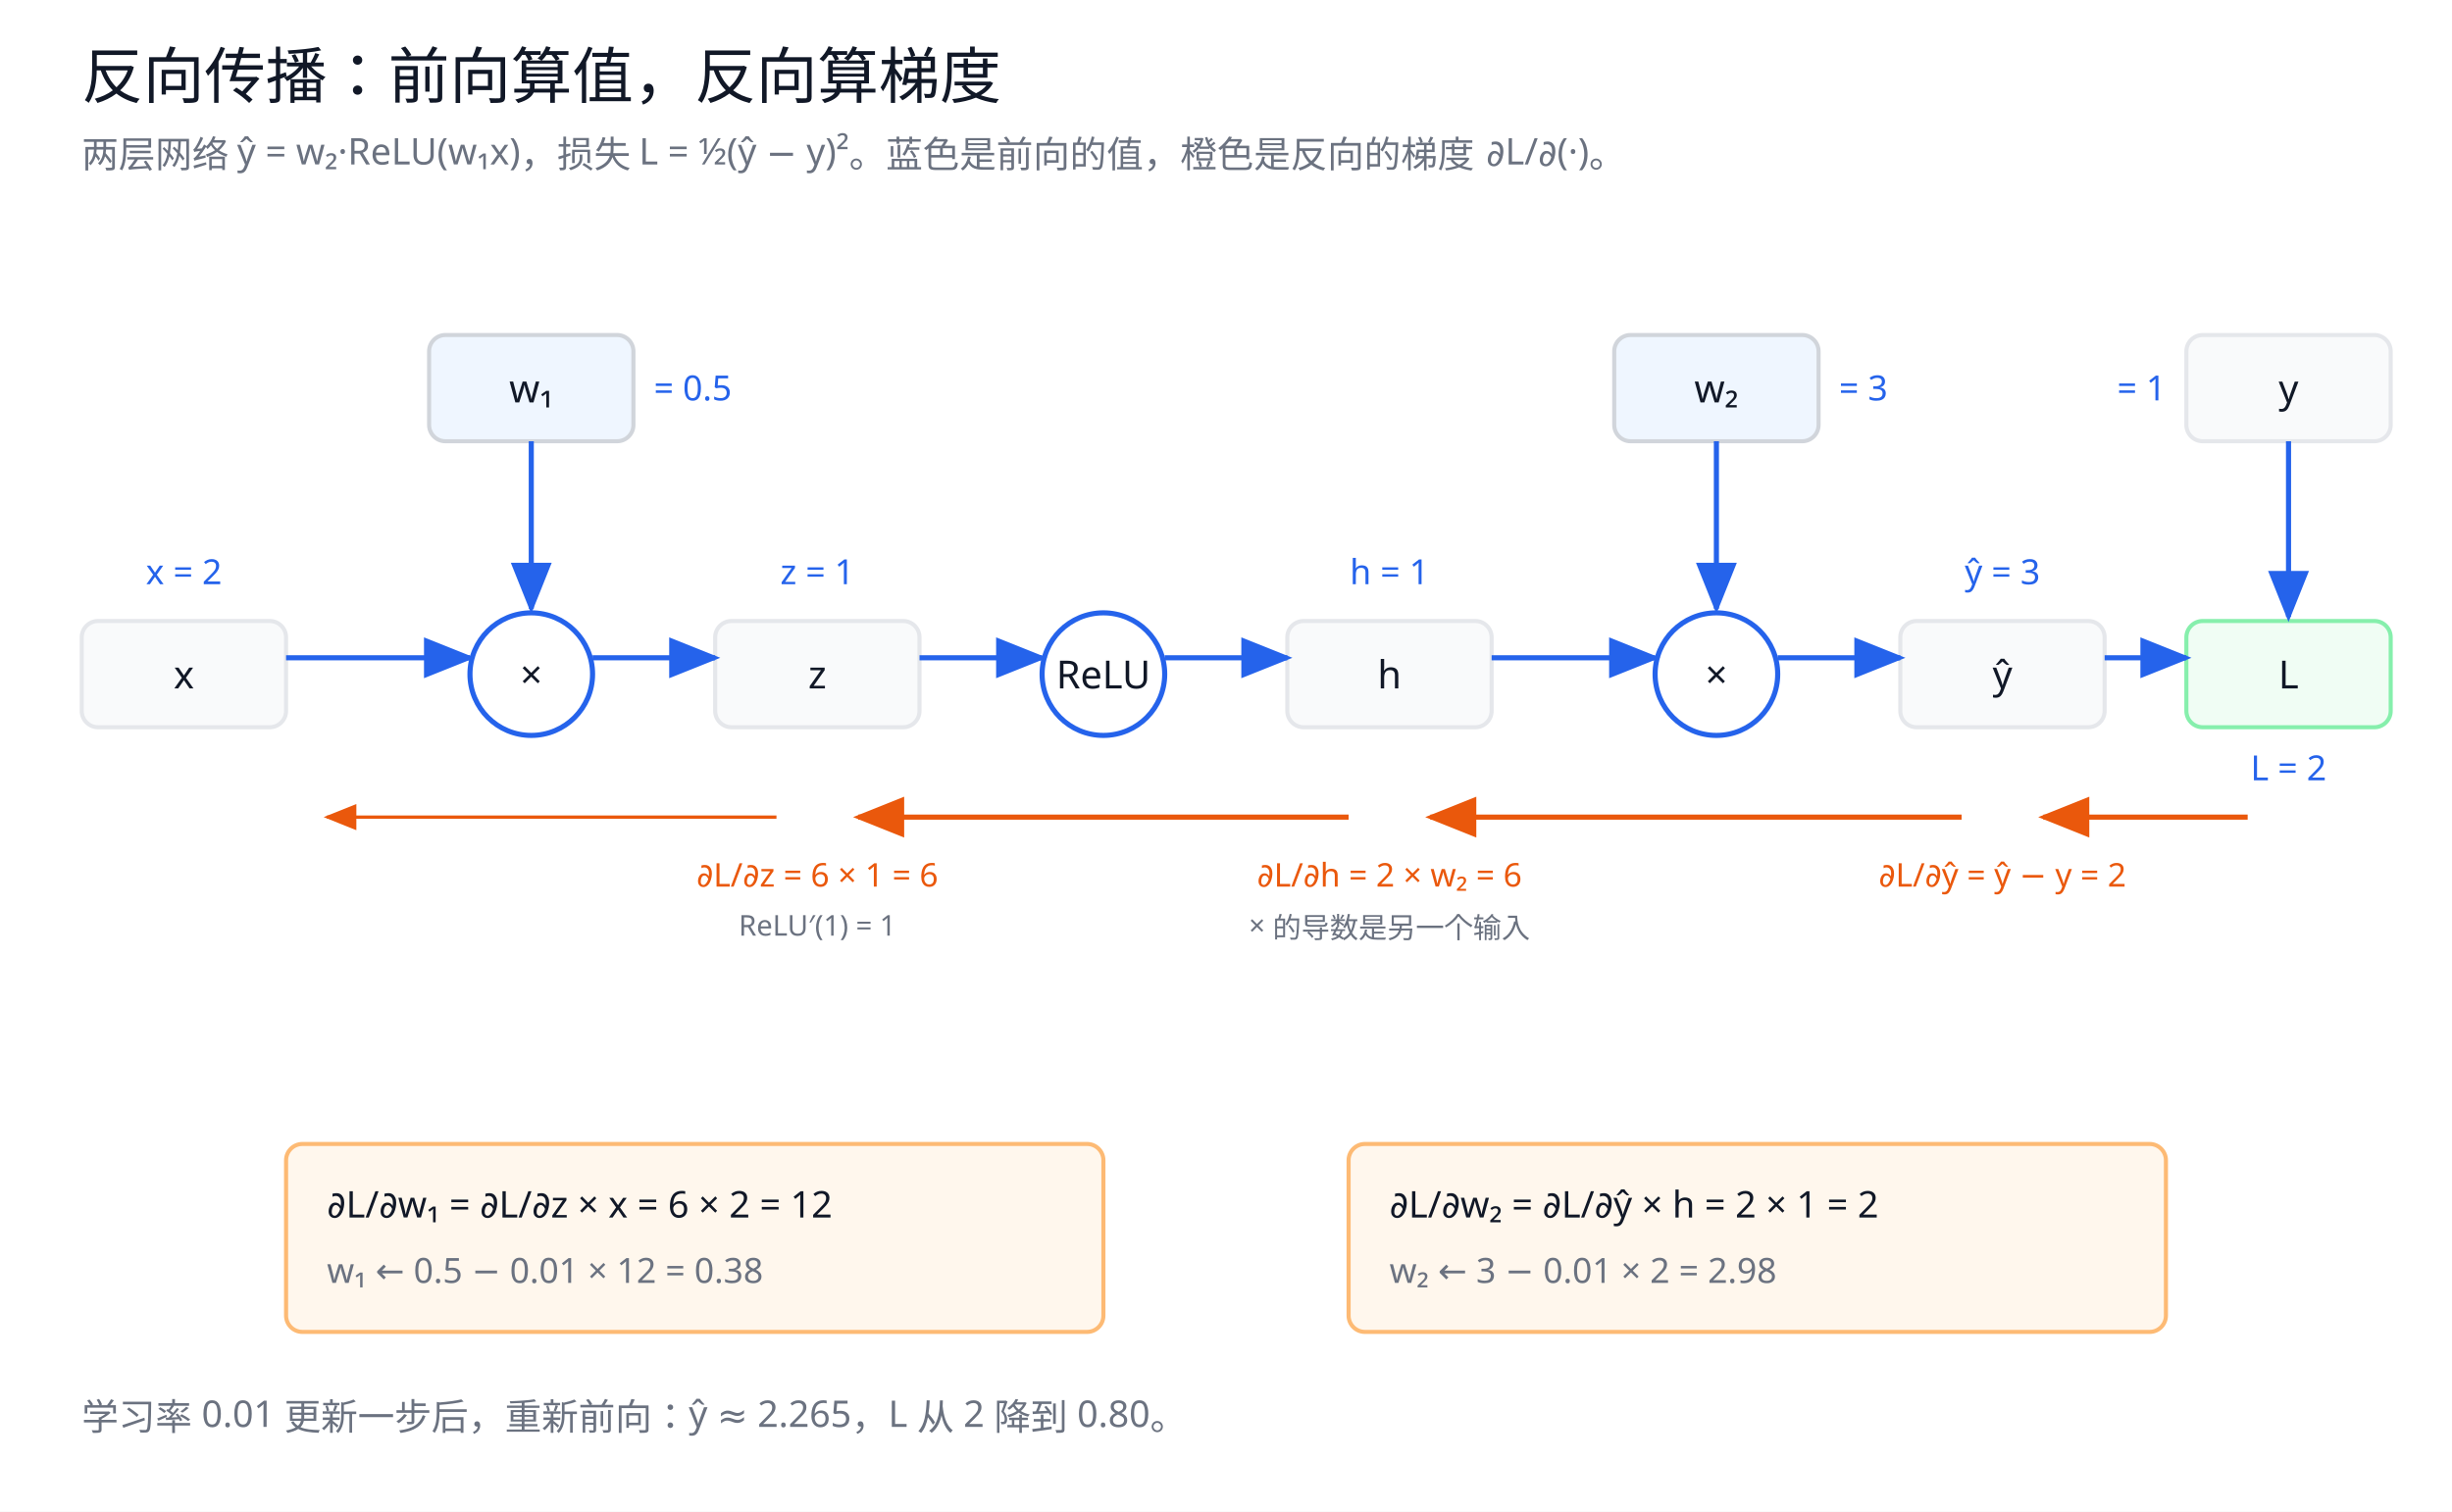
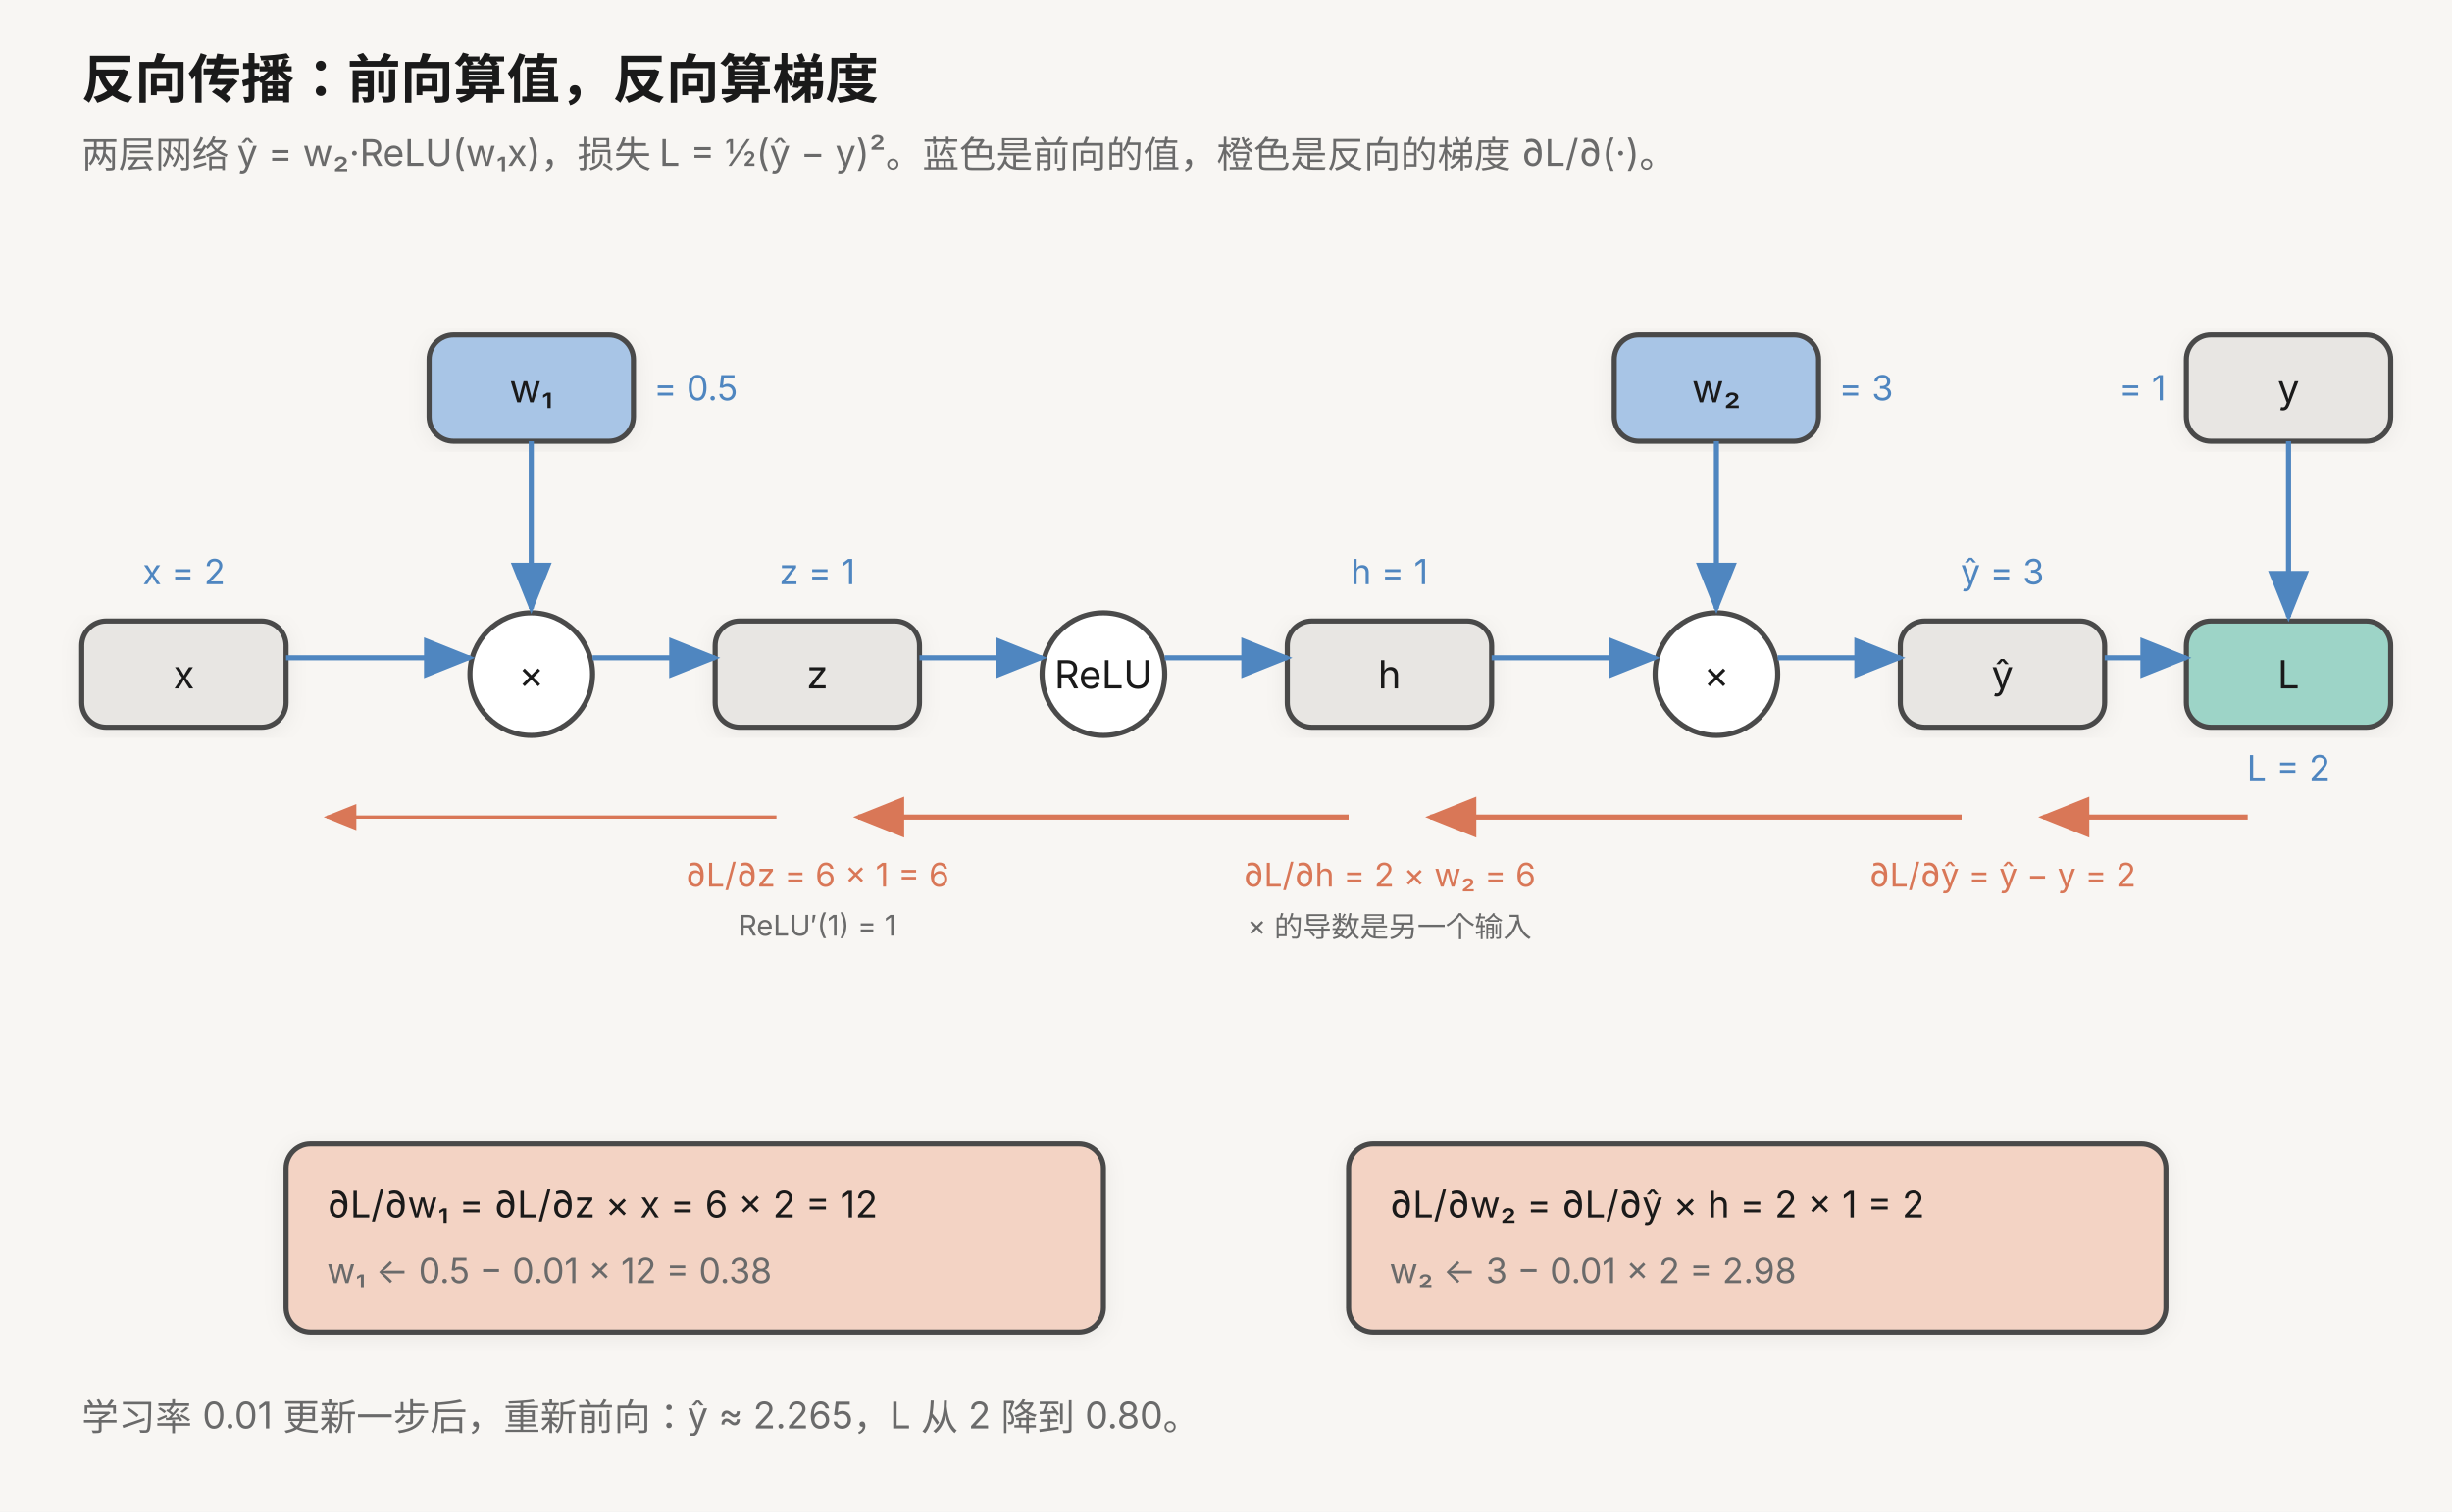
<svg xmlns="http://www.w3.org/2000/svg" width="1200" height="740" viewBox="0 0 1200 740">
-   <style>text{font-family:'Microsoft YaHei','SimHei',sans-serif}</style>
+   <style>text{font-family:-apple-system,'Segoe UI','PingFang SC','Microsoft YaHei','SimHei',sans-serif}</style>
  <defs>
    <marker id="arrow" markerWidth="10" markerHeight="8" refX="9" refY="4" orient="auto">
-       <path d="M0 0L10 4L0 8Z" fill="#2563eb" />
+       <path d="M0 0L10 4L0 8Z" fill="#4f86c0" />
    </marker>
    <marker id="arrow-o" markerWidth="10" markerHeight="8" refX="9" refY="4" orient="auto">
-       <path d="M0 0L10 4L0 8Z" fill="#ea580c" />
+       <path d="M0 0L10 4L0 8Z" fill="#d97757" />
    </marker>
+     <marker id="arrow-clay" markerWidth="10" markerHeight="8" refX="9" refY="4" orient="auto">
+       <path d="M0 0L10 4L0 8Z" fill="#d97757" />
+     </marker>
+     <filter id="soft">
+       <feDropShadow dx="0" dy="2" stdDeviation="5" flood-color="#000" flood-opacity="0.06" />
+     </filter>
  </defs>
-   <rect width="1200" height="740" fill="#ffffff" />
-   <text x="40.0" y="48.0" font-size="30" fill="#111827" text-anchor="start">反向传播：前向算值，反向算梯度</text>
-   <text x="40.0" y="82.0" font-size="18" fill="#6b7280" text-anchor="start">两层网络 ŷ = w₂·ReLU(w₁x)，损失 L = ½(ŷ − y)²。蓝色是前向的值，橙色是反向的梯度 ∂L/∂(·)。</text>
-   <rect x="40" y="304" width="100" height="52" rx="8" fill="#f9fafb" stroke="#e5e7eb" stroke-width="2" />
-   <text x="90.0" y="337.0" font-size="19" fill="#111827" text-anchor="middle">x</text>
-   <circle cx="260" cy="330" r="30" fill="#ffffff" stroke="#2563eb" stroke-width="2.5" />
-   <text x="260.0" y="337.0" font-size="19" fill="#111827" text-anchor="middle">×</text>
-   <rect x="350" y="304" width="100" height="52" rx="8" fill="#f9fafb" stroke="#e5e7eb" stroke-width="2" />
-   <text x="400.0" y="337.0" font-size="19" fill="#111827" text-anchor="middle">z</text>
-   <circle cx="540" cy="330" r="30" fill="#ffffff" stroke="#2563eb" stroke-width="2.5" />
-   <text x="540.0" y="337.0" font-size="19" fill="#111827" text-anchor="middle">ReLU</text>
-   <rect x="630" y="304" width="100" height="52" rx="8" fill="#f9fafb" stroke="#e5e7eb" stroke-width="2" />
-   <text x="680.0" y="337.0" font-size="19" fill="#111827" text-anchor="middle">h</text>
-   <circle cx="840" cy="330" r="30" fill="#ffffff" stroke="#2563eb" stroke-width="2.5" />
-   <text x="840.0" y="337.0" font-size="19" fill="#111827" text-anchor="middle">×</text>
-   <rect x="930" y="304" width="100" height="52" rx="8" fill="#f9fafb" stroke="#e5e7eb" stroke-width="2" />
-   <text x="980.0" y="337.0" font-size="19" fill="#111827" text-anchor="middle">ŷ</text>
-   <rect x="1070" y="304" width="100" height="52" rx="8" fill="#f0fdf4" stroke="#86efac" stroke-width="2" />
-   <text x="1120.0" y="337.0" font-size="19" fill="#111827" text-anchor="middle">L</text>
-   <rect x="210" y="164" width="100" height="52" rx="8" fill="#eff6ff" stroke="#d1d5db" stroke-width="2" />
-   <text x="260.0" y="197.0" font-size="19" fill="#111827" text-anchor="middle">w₁</text>
-   <rect x="790" y="164" width="100" height="52" rx="8" fill="#eff6ff" stroke="#d1d5db" stroke-width="2" />
-   <text x="840.0" y="197.0" font-size="19" fill="#111827" text-anchor="middle">w₂</text>
-   <rect x="1070" y="164" width="100" height="52" rx="8" fill="#f9fafb" stroke="#e5e7eb" stroke-width="2" />
-   <text x="1120.0" y="197.0" font-size="19" fill="#111827" text-anchor="middle">y</text>
-   <path d="M140 322H230" fill="none" stroke="#2563eb" stroke-width="2.5" marker-end="url(#arrow)" />
-   <path d="M290 322H350" fill="none" stroke="#2563eb" stroke-width="2.5" marker-end="url(#arrow)" />
-   <path d="M450 322H510" fill="none" stroke="#2563eb" stroke-width="2.5" marker-end="url(#arrow)" />
-   <path d="M570 322H630" fill="none" stroke="#2563eb" stroke-width="2.5" marker-end="url(#arrow)" />
-   <path d="M730 322H810" fill="none" stroke="#2563eb" stroke-width="2.5" marker-end="url(#arrow)" />
-   <path d="M870 322H930" fill="none" stroke="#2563eb" stroke-width="2.5" marker-end="url(#arrow)" />
-   <path d="M1030 322H1070" fill="none" stroke="#2563eb" stroke-width="2.5" marker-end="url(#arrow)" />
-   <path d="M260 216V298" fill="none" stroke="#2563eb" stroke-width="2.5" marker-end="url(#arrow)" />
-   <path d="M840 216V298" fill="none" stroke="#2563eb" stroke-width="2.5" marker-end="url(#arrow)" />
-   <path d="M1120 216V302" fill="none" stroke="#2563eb" stroke-width="2.5" marker-end="url(#arrow)" />
-   <text x="90.0" y="286.0" font-size="17" fill="#2563eb" text-anchor="middle">x = 2</text>
-   <text x="400.0" y="286.0" font-size="17" fill="#2563eb" text-anchor="middle">z = 1</text>
-   <text x="680.0" y="286.0" font-size="17" fill="#2563eb" text-anchor="middle">h = 1</text>
-   <text x="980.0" y="286.0" font-size="17" fill="#2563eb" text-anchor="middle">ŷ = 3</text>
-   <text x="1120.0" y="382.0" font-size="17" fill="#2563eb" text-anchor="middle">L = 2</text>
-   <text x="320.0" y="196.0" font-size="17" fill="#2563eb" text-anchor="start">= 0.5</text>
-   <text x="900.0" y="196.0" font-size="17" fill="#2563eb" text-anchor="start">= 3</text>
-   <text x="1060.0" y="196.0" font-size="17" fill="#2563eb" text-anchor="end">= 1</text>
-   <path d="M1100 400H1000" fill="none" stroke="#ea580c" stroke-width="2.5" marker-end="url(#arrow-o)" />
-   <path d="M960 400H700" fill="none" stroke="#ea580c" stroke-width="2.5" marker-end="url(#arrow-o)" />
-   <path d="M660 400H420" fill="none" stroke="#ea580c" stroke-width="2.5" marker-end="url(#arrow-o)" />
-   <path d="M380 400H160" fill="none" stroke="#ea580c" stroke-width="1.6" marker-end="url(#arrow-o)" />
-   <text x="980.0" y="434.0" font-size="16" fill="#ea580c" text-anchor="middle">∂L/∂ŷ = ŷ − y = 2</text>
-   <text x="680.0" y="434.0" font-size="16" fill="#ea580c" text-anchor="middle">∂L/∂h = 2 × w₂ = 6</text>
-   <text x="400.0" y="434.0" font-size="16" fill="#ea580c" text-anchor="middle">∂L/∂z = 6 × 1 = 6</text>
-   <text x="400.0" y="458.0" font-size="14" fill="#6b7280" text-anchor="middle">ReLU′(1) = 1</text>
-   <text x="680.0" y="458.0" font-size="14" fill="#6b7280" text-anchor="middle">× 的导数是另一个输入</text>
-   <rect x="140" y="560" width="400" height="92" rx="8" fill="#fff7ed" stroke="#fdba74" stroke-width="2" />
-   <text x="160.0" y="596.0" font-size="18" fill="#111827" text-anchor="start">∂L/∂w₁ = ∂L/∂z × x = 6 × 2 = 12</text>
-   <text x="160.0" y="628.0" font-size="17" fill="#6b7280" text-anchor="start">w₁ ← 0.5 − 0.01 × 12 = 0.38</text>
-   <rect x="660" y="560" width="400" height="92" rx="8" fill="#fff7ed" stroke="#fdba74" stroke-width="2" />
-   <text x="680.0" y="596.0" font-size="18" fill="#111827" text-anchor="start">∂L/∂w₂ = ∂L/∂ŷ × h = 2 × 1 = 2</text>
-   <text x="680.0" y="628.0" font-size="17" fill="#6b7280" text-anchor="start">w₂ ← 3 − 0.01 × 2 = 2.98</text>
-   <text x="40.0" y="700.0" font-size="18" fill="#6b7280" text-anchor="start">学习率 0.01 更新一步后，重新前向：ŷ ≈ 2.265，L 从 2 降到 0.80。</text>
+   <rect width="1200" height="740" fill="#f8f6f3" />
+   <text x="40.0" y="48.0" font-size="26" fill="#1a1a1a" text-anchor="start" font-weight="700">反向传播：前向算值，反向算梯度</text>
+   <text x="40.0" y="82.0" font-size="18" fill="#6a6a6a" text-anchor="start">两层网络 ŷ = w₂·ReLU(w₁x)，损失 L = ½(ŷ − y)²。蓝色是前向的值，橙色是反向的梯度 ∂L/∂(·)。</text>
+   <rect x="40" y="304" width="100" height="52" rx="12" fill="#e8e6e3" stroke="#4a4a4a" stroke-width="2.5" filter="url(#soft)" />
+   <text x="90.0" y="337.0" font-size="19" fill="#1a1a1a" text-anchor="middle">x</text>
+   <circle cx="260" cy="330" r="30" fill="#ffffff" stroke="#4a4a4a" stroke-width="2.5" />
+   <text x="260.0" y="337.0" font-size="19" fill="#1a1a1a" text-anchor="middle">×</text>
+   <rect x="350" y="304" width="100" height="52" rx="12" fill="#e8e6e3" stroke="#4a4a4a" stroke-width="2.5" filter="url(#soft)" />
+   <text x="400.0" y="337.0" font-size="19" fill="#1a1a1a" text-anchor="middle">z</text>
+   <circle cx="540" cy="330" r="30" fill="#ffffff" stroke="#4a4a4a" stroke-width="2.5" />
+   <text x="540.0" y="337.0" font-size="19" fill="#1a1a1a" text-anchor="middle">ReLU</text>
+   <rect x="630" y="304" width="100" height="52" rx="12" fill="#e8e6e3" stroke="#4a4a4a" stroke-width="2.5" filter="url(#soft)" />
+   <text x="680.0" y="337.0" font-size="19" fill="#1a1a1a" text-anchor="middle">h</text>
+   <circle cx="840" cy="330" r="30" fill="#ffffff" stroke="#4a4a4a" stroke-width="2.5" />
+   <text x="840.0" y="337.0" font-size="19" fill="#1a1a1a" text-anchor="middle">×</text>
+   <rect x="930" y="304" width="100" height="52" rx="12" fill="#e8e6e3" stroke="#4a4a4a" stroke-width="2.5" filter="url(#soft)" />
+   <text x="980.0" y="337.0" font-size="19" fill="#1a1a1a" text-anchor="middle">ŷ</text>
+   <rect x="1070" y="304" width="100" height="52" rx="12" fill="#9dd4c7" stroke="#4a4a4a" stroke-width="2.5" filter="url(#soft)" />
+   <text x="1120.0" y="337.0" font-size="19" fill="#1a1a1a" text-anchor="middle">L</text>
+   <rect x="210" y="164" width="100" height="52" rx="12" fill="#a8c5e6" stroke="#4a4a4a" stroke-width="2.5" filter="url(#soft)" />
+   <text x="260.0" y="197.0" font-size="19" fill="#1a1a1a" text-anchor="middle">w₁</text>
+   <rect x="790" y="164" width="100" height="52" rx="12" fill="#a8c5e6" stroke="#4a4a4a" stroke-width="2.5" filter="url(#soft)" />
+   <text x="840.0" y="197.0" font-size="19" fill="#1a1a1a" text-anchor="middle">w₂</text>
+   <rect x="1070" y="164" width="100" height="52" rx="12" fill="#e8e6e3" stroke="#4a4a4a" stroke-width="2.5" filter="url(#soft)" />
+   <text x="1120.0" y="197.0" font-size="19" fill="#1a1a1a" text-anchor="middle">y</text>
+   <path d="M140 322H230" fill="none" stroke="#4f86c0" stroke-width="2.5" marker-end="url(#arrow)" />
+   <path d="M290 322H350" fill="none" stroke="#4f86c0" stroke-width="2.5" marker-end="url(#arrow)" />
+   <path d="M450 322H510" fill="none" stroke="#4f86c0" stroke-width="2.5" marker-end="url(#arrow)" />
+   <path d="M570 322H630" fill="none" stroke="#4f86c0" stroke-width="2.5" marker-end="url(#arrow)" />
+   <path d="M730 322H810" fill="none" stroke="#4f86c0" stroke-width="2.5" marker-end="url(#arrow)" />
+   <path d="M870 322H930" fill="none" stroke="#4f86c0" stroke-width="2.5" marker-end="url(#arrow)" />
+   <path d="M1030 322H1070" fill="none" stroke="#4f86c0" stroke-width="2.5" marker-end="url(#arrow)" />
+   <path d="M260 216V298" fill="none" stroke="#4f86c0" stroke-width="2.5" marker-end="url(#arrow)" />
+   <path d="M840 216V298" fill="none" stroke="#4f86c0" stroke-width="2.5" marker-end="url(#arrow)" />
+   <path d="M1120 216V302" fill="none" stroke="#4f86c0" stroke-width="2.5" marker-end="url(#arrow)" />
+   <text x="90.0" y="286.0" font-size="17" fill="#4f86c0" text-anchor="middle">x = 2</text>
+   <text x="400.0" y="286.0" font-size="17" fill="#4f86c0" text-anchor="middle">z = 1</text>
+   <text x="680.0" y="286.0" font-size="17" fill="#4f86c0" text-anchor="middle">h = 1</text>
+   <text x="980.0" y="286.0" font-size="17" fill="#4f86c0" text-anchor="middle">ŷ = 3</text>
+   <text x="1120.0" y="382.0" font-size="17" fill="#4f86c0" text-anchor="middle">L = 2</text>
+   <text x="320.0" y="196.0" font-size="17" fill="#4f86c0" text-anchor="start">= 0.5</text>
+   <text x="900.0" y="196.0" font-size="17" fill="#4f86c0" text-anchor="start">= 3</text>
+   <text x="1060.0" y="196.0" font-size="17" fill="#4f86c0" text-anchor="end">= 1</text>
+   <path d="M1100 400H1000" fill="none" stroke="#d97757" stroke-width="2.5" marker-end="url(#arrow-o)" />
+   <path d="M960 400H700" fill="none" stroke="#d97757" stroke-width="2.5" marker-end="url(#arrow-o)" />
+   <path d="M660 400H420" fill="none" stroke="#d97757" stroke-width="2.5" marker-end="url(#arrow-o)" />
+   <path d="M380 400H160" fill="none" stroke="#d97757" stroke-width="1.6" marker-end="url(#arrow-o)" />
+   <text x="980.0" y="434.0" font-size="16" fill="#d97757" text-anchor="middle">∂L/∂ŷ = ŷ − y = 2</text>
+   <text x="680.0" y="434.0" font-size="16" fill="#d97757" text-anchor="middle">∂L/∂h = 2 × w₂ = 6</text>
+   <text x="400.0" y="434.0" font-size="16" fill="#d97757" text-anchor="middle">∂L/∂z = 6 × 1 = 6</text>
+   <text x="400.0" y="458.0" font-size="14" fill="#6a6a6a" text-anchor="middle">ReLU′(1) = 1</text>
+   <text x="680.0" y="458.0" font-size="14" fill="#6a6a6a" text-anchor="middle">× 的导数是另一个输入</text>
+   <rect x="140" y="560" width="400" height="92" rx="12" fill="#f3d3c4" stroke="#4a4a4a" stroke-width="2.5" filter="url(#soft)" />
+   <text x="160.0" y="596.0" font-size="18" fill="#1a1a1a" text-anchor="start">∂L/∂w₁ = ∂L/∂z × x = 6 × 2 = 12</text>
+   <text x="160.0" y="628.0" font-size="17" fill="#6a6a6a" text-anchor="start">w₁ ← 0.5 − 0.01 × 12 = 0.38</text>
+   <rect x="660" y="560" width="400" height="92" rx="12" fill="#f3d3c4" stroke="#4a4a4a" stroke-width="2.5" filter="url(#soft)" />
+   <text x="680.0" y="596.0" font-size="18" fill="#1a1a1a" text-anchor="start">∂L/∂w₂ = ∂L/∂ŷ × h = 2 × 1 = 2</text>
+   <text x="680.0" y="628.0" font-size="17" fill="#6a6a6a" text-anchor="start">w₂ ← 3 − 0.01 × 2 = 2.98</text>
+   <text x="40.0" y="700.0" font-size="18" fill="#6a6a6a" text-anchor="start">学习率 0.01 更新一步后，重新前向：ŷ ≈ 2.265，L 从 2 降到 0.80。</text>
</svg>
